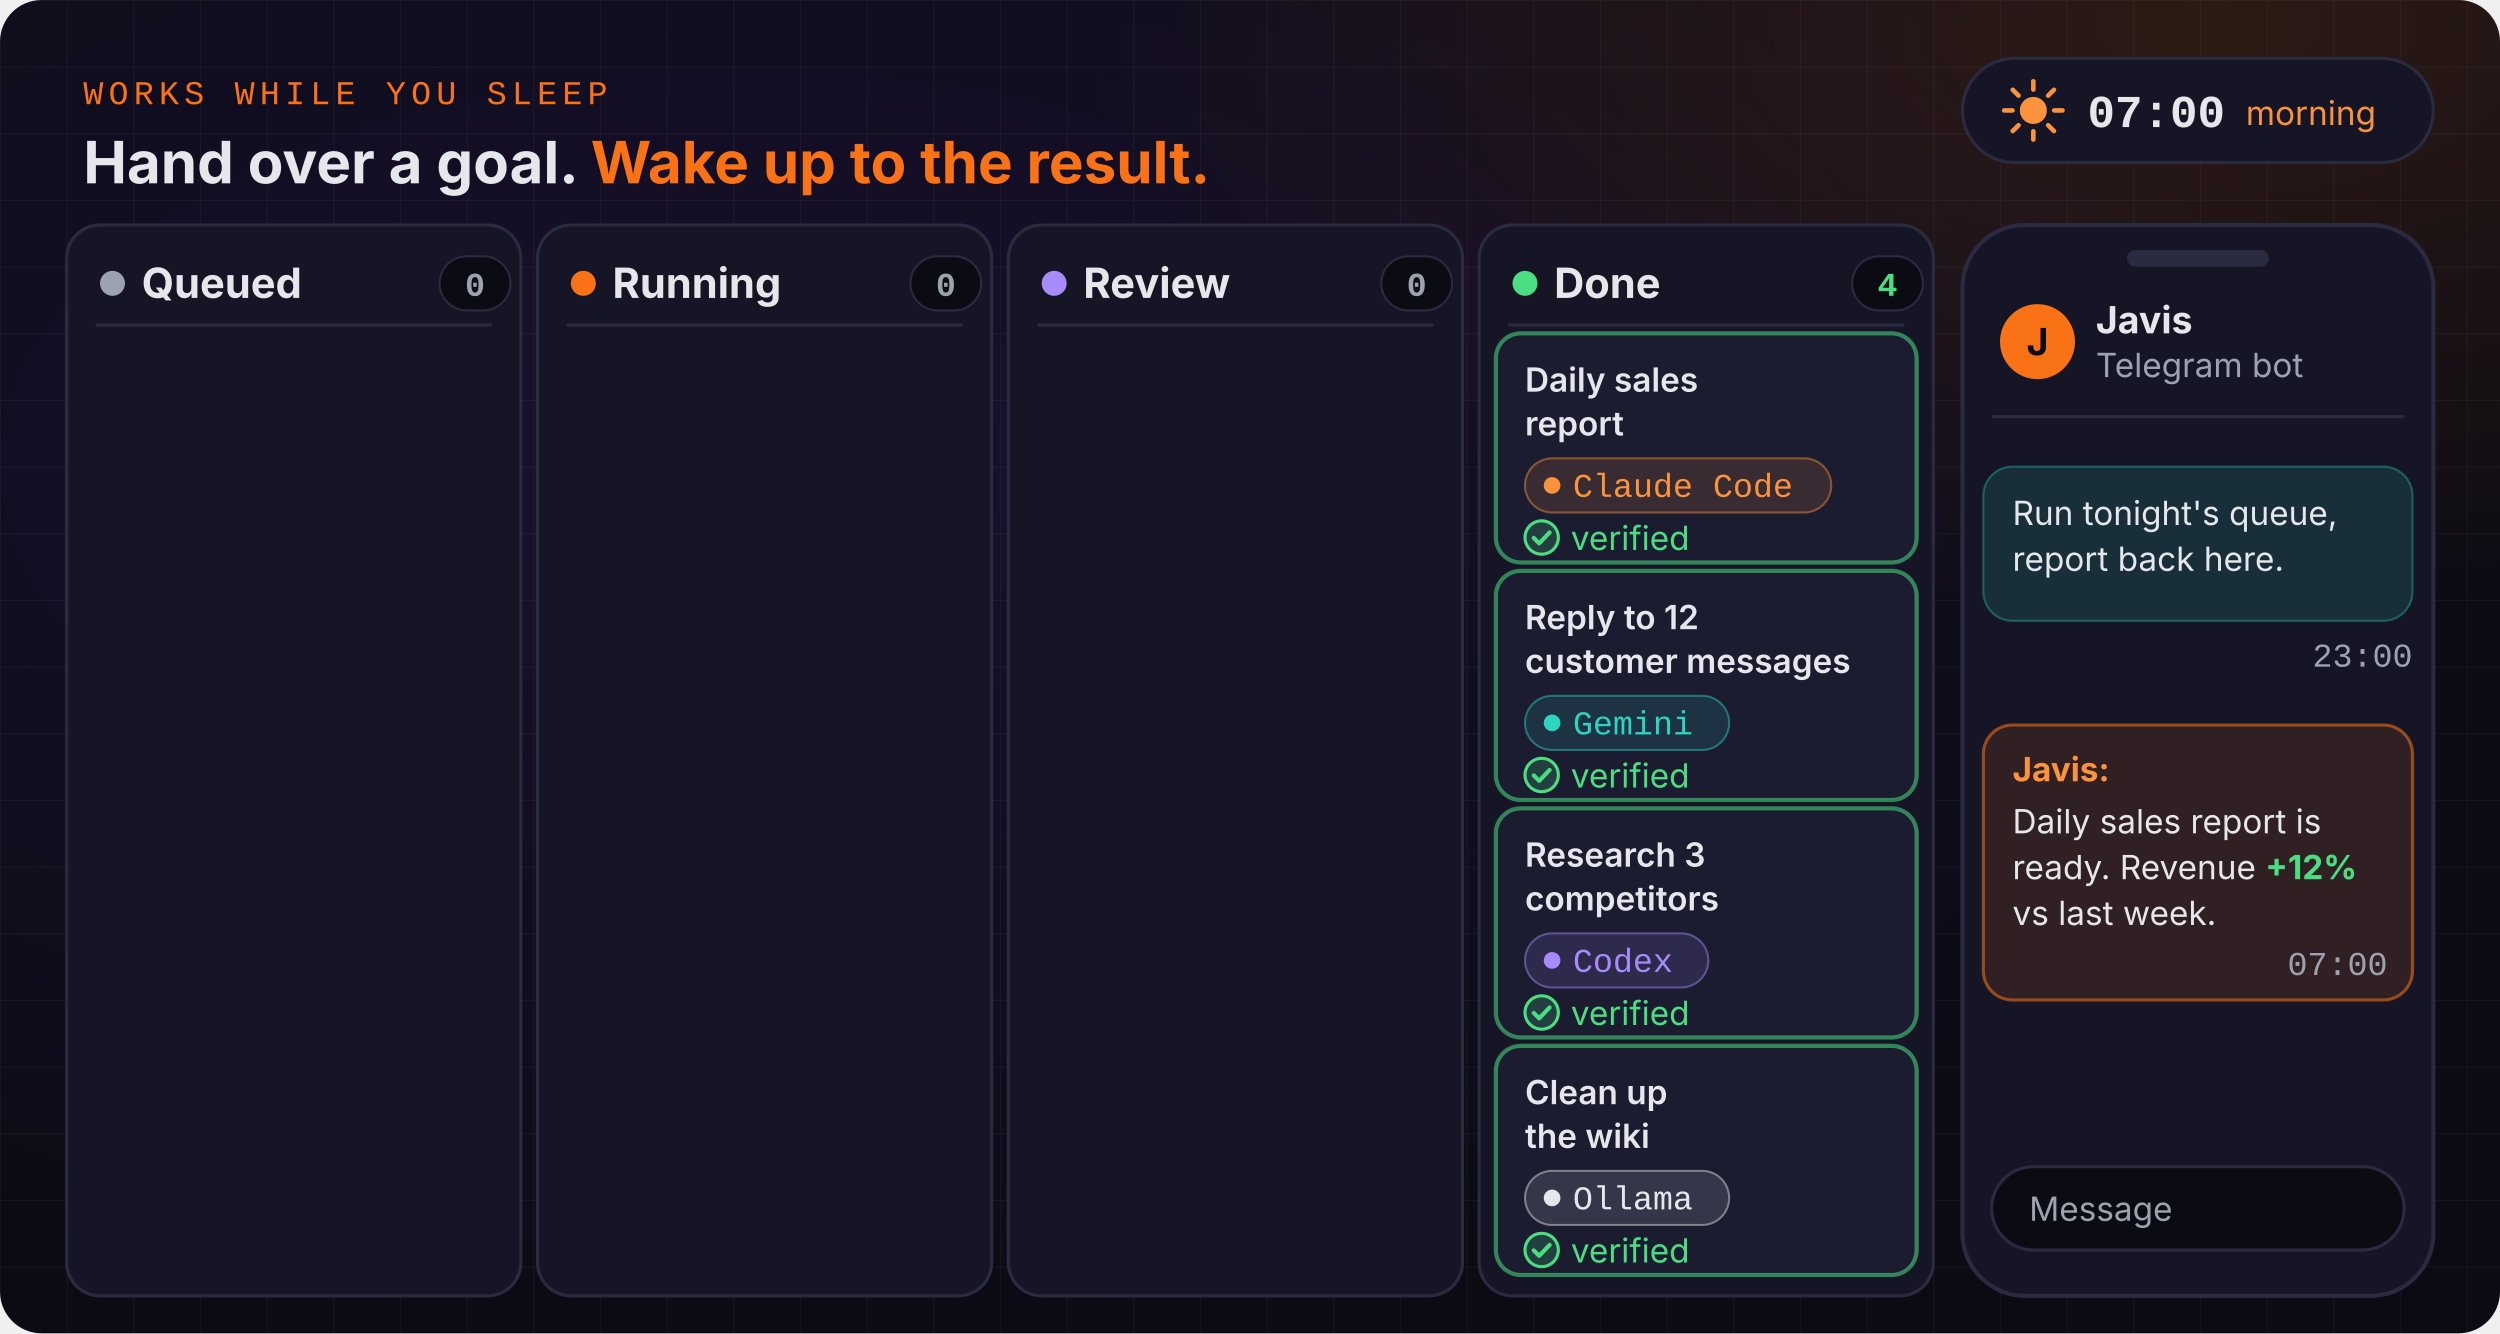
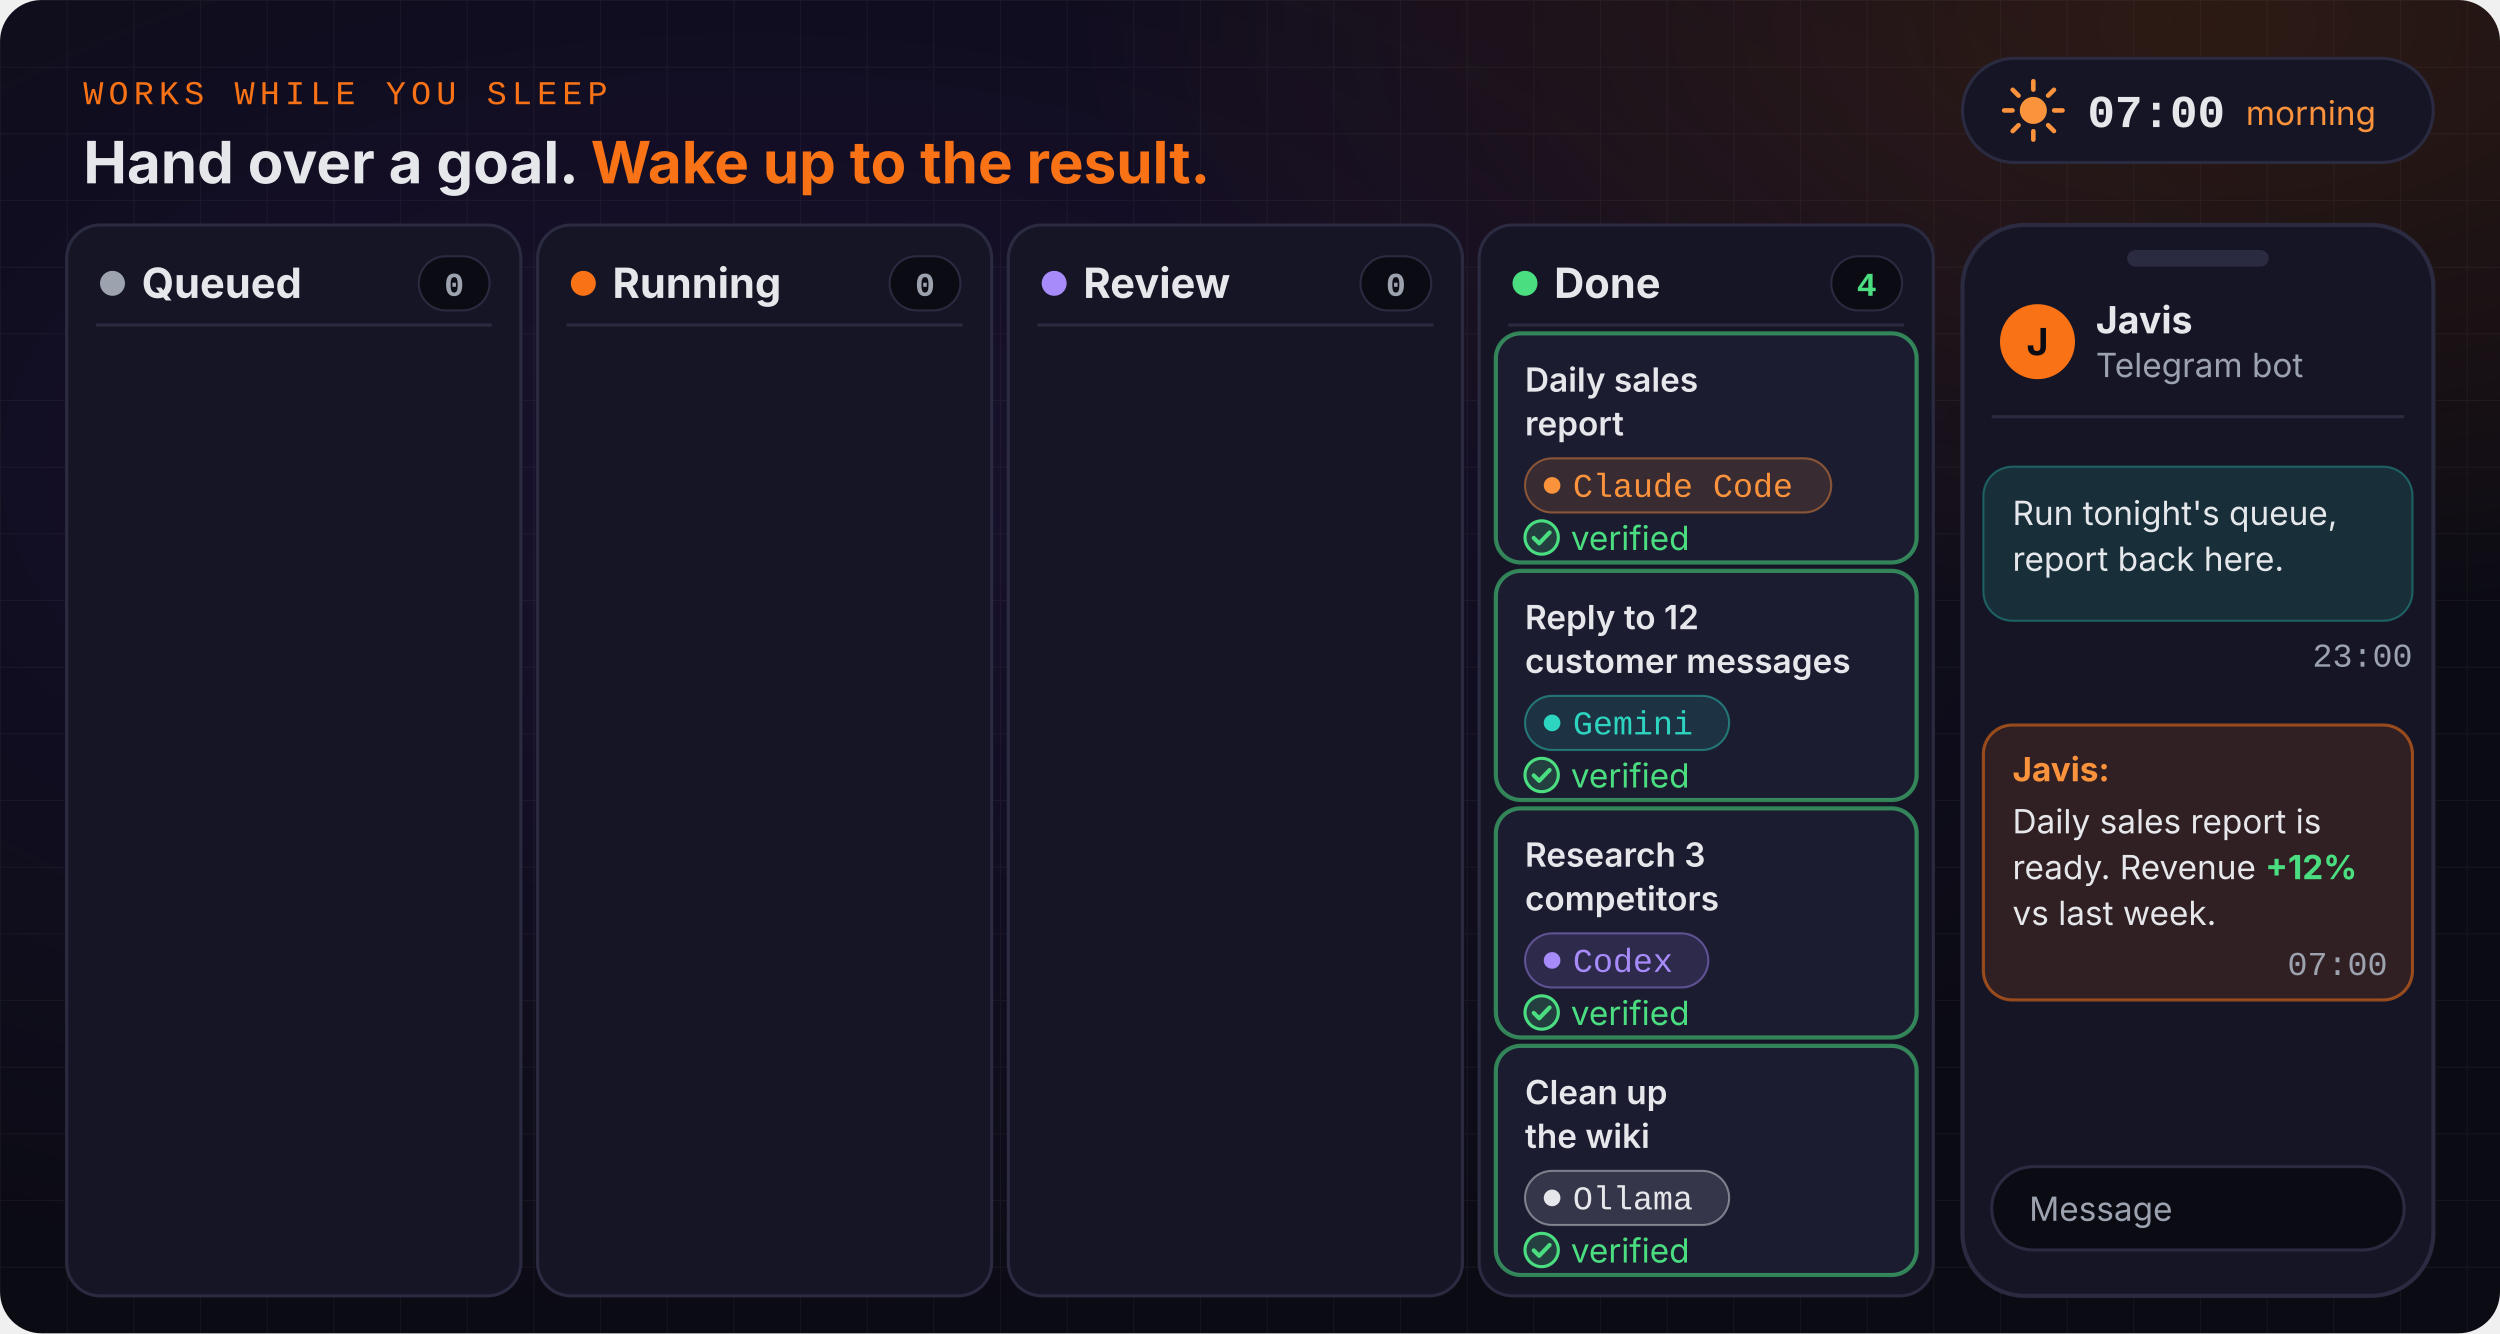
<svg xmlns="http://www.w3.org/2000/svg" viewBox="0 0 1200 640" role="img" aria-labelledby="t d">
  <style>
.mv,.fade,.st,.pg,.pf,.vf,.tm,.ic,.note,.morn,.pulse{animation-duration:14s;animation-iteration-count:infinite;animation-fill-mode:both}
.pf{transform-box:fill-box;transform-origin:left center}
.fade{animation-name:fade;animation-timing-function:linear}
@keyframes fade{0%{opacity:0}4%{opacity:1}95%{opacity:1}98%{opacity:0}100%{opacity:0}}

@keyframes mv0{0%{transform:translateX(-678px)}8%{transform:translateX(-678px)}11%{transform:translateX(-452px)}27%{transform:translateX(-452px)}30%{transform:translateX(-226px)}40%{transform:translateX(-226px)}43%{transform:translateX(0px)}98%{transform:translateX(0px)}98.5%{transform:translateX(-678px)}100%{transform:translateX(-678px)}}
@keyframes st0{0%{stroke:#2a2a40}9%{stroke:#2a2a40}11%{stroke:#f97316}28%{stroke:#f97316}30%{stroke:#8b5cf6}41%{stroke:#8b5cf6}43%{stroke:rgba(74,222,128,0.55)}98%{stroke:rgba(74,222,128,0.55)}98.5%{stroke:#2a2a40}100%{stroke:#2a2a40}}
@keyframes pg0{0%{opacity:0}10%{opacity:0}11.5%{opacity:1}33%{opacity:1}34.5%{opacity:0}100%{opacity:0}}
@keyframes pf0{0%{transform:scaleX(0)}12%{transform:scaleX(0)}26%{transform:scaleX(1)}100%{transform:scaleX(1)}}
@keyframes vf0{0%{opacity:0}34%{opacity:0}36%{opacity:1}98%{opacity:1}98.5%{opacity:0}100%{opacity:0}}
.c0 .mv{animation-name:mv0;animation-timing-function:ease-in-out}.c0 .st{animation-name:st0;animation-timing-function:linear}.c0 .pg{animation-name:pg0;animation-timing-function:linear}.c0 .pf{animation-name:pf0;animation-timing-function:ease-in-out}.c0 .vf{animation-name:vf0;animation-timing-function:linear}
@keyframes mv1{0%{transform:translateX(-678px)}15%{transform:translateX(-678px)}18%{transform:translateX(-452px)}34%{transform:translateX(-452px)}37%{transform:translateX(-226px)}47%{transform:translateX(-226px)}50%{transform:translateX(0px)}98%{transform:translateX(0px)}98.5%{transform:translateX(-678px)}100%{transform:translateX(-678px)}}
@keyframes st1{0%{stroke:#2a2a40}16%{stroke:#2a2a40}18%{stroke:#f97316}35%{stroke:#f97316}37%{stroke:#8b5cf6}48%{stroke:#8b5cf6}50%{stroke:rgba(74,222,128,0.55)}98%{stroke:rgba(74,222,128,0.55)}98.5%{stroke:#2a2a40}100%{stroke:#2a2a40}}
@keyframes pg1{0%{opacity:0}17%{opacity:0}18.5%{opacity:1}40%{opacity:1}41.5%{opacity:0}100%{opacity:0}}
@keyframes pf1{0%{transform:scaleX(0)}19%{transform:scaleX(0)}33%{transform:scaleX(1)}100%{transform:scaleX(1)}}
@keyframes vf1{0%{opacity:0}41%{opacity:0}43%{opacity:1}98%{opacity:1}98.5%{opacity:0}100%{opacity:0}}
.c1 .mv{animation-name:mv1;animation-timing-function:ease-in-out}.c1 .st{animation-name:st1;animation-timing-function:linear}.c1 .pg{animation-name:pg1;animation-timing-function:linear}.c1 .pf{animation-name:pf1;animation-timing-function:ease-in-out}.c1 .vf{animation-name:vf1;animation-timing-function:linear}
@keyframes mv2{0%{transform:translateX(-678px)}22%{transform:translateX(-678px)}25%{transform:translateX(-452px)}41%{transform:translateX(-452px)}44%{transform:translateX(-226px)}54%{transform:translateX(-226px)}57%{transform:translateX(0px)}98%{transform:translateX(0px)}98.5%{transform:translateX(-678px)}100%{transform:translateX(-678px)}}
@keyframes st2{0%{stroke:#2a2a40}23%{stroke:#2a2a40}25%{stroke:#f97316}42%{stroke:#f97316}44%{stroke:#8b5cf6}55%{stroke:#8b5cf6}57%{stroke:rgba(74,222,128,0.55)}98%{stroke:rgba(74,222,128,0.55)}98.5%{stroke:#2a2a40}100%{stroke:#2a2a40}}
@keyframes pg2{0%{opacity:0}24%{opacity:0}25.5%{opacity:1}47%{opacity:1}48.5%{opacity:0}100%{opacity:0}}
@keyframes pf2{0%{transform:scaleX(0)}26%{transform:scaleX(0)}40%{transform:scaleX(1)}100%{transform:scaleX(1)}}
@keyframes vf2{0%{opacity:0}48%{opacity:0}50%{opacity:1}98%{opacity:1}98.5%{opacity:0}100%{opacity:0}}
.c2 .mv{animation-name:mv2;animation-timing-function:ease-in-out}.c2 .st{animation-name:st2;animation-timing-function:linear}.c2 .pg{animation-name:pg2;animation-timing-function:linear}.c2 .pf{animation-name:pf2;animation-timing-function:ease-in-out}.c2 .vf{animation-name:vf2;animation-timing-function:linear}
@keyframes mv3{0%{transform:translateX(-678px)}29%{transform:translateX(-678px)}32%{transform:translateX(-452px)}48%{transform:translateX(-452px)}51%{transform:translateX(-226px)}61%{transform:translateX(-226px)}64%{transform:translateX(0px)}98%{transform:translateX(0px)}98.5%{transform:translateX(-678px)}100%{transform:translateX(-678px)}}
@keyframes st3{0%{stroke:#2a2a40}30%{stroke:#2a2a40}32%{stroke:#f97316}49%{stroke:#f97316}51%{stroke:#8b5cf6}62%{stroke:#8b5cf6}64%{stroke:rgba(74,222,128,0.55)}98%{stroke:rgba(74,222,128,0.55)}98.5%{stroke:#2a2a40}100%{stroke:#2a2a40}}
@keyframes pg3{0%{opacity:0}31%{opacity:0}32.5%{opacity:1}54%{opacity:1}55.5%{opacity:0}100%{opacity:0}}
@keyframes pf3{0%{transform:scaleX(0)}33%{transform:scaleX(0)}47%{transform:scaleX(1)}100%{transform:scaleX(1)}}
@keyframes vf3{0%{opacity:0}55%{opacity:0}57%{opacity:1}98%{opacity:1}98.5%{opacity:0}100%{opacity:0}}
.c3 .mv{animation-name:mv3;animation-timing-function:ease-in-out}.c3 .st{animation-name:st3;animation-timing-function:linear}.c3 .pg{animation-name:pg3;animation-timing-function:linear}.c3 .pf{animation-name:pf3;animation-timing-function:ease-in-out}.c3 .vf{animation-name:vf3;animation-timing-function:linear}
@keyframes tm0{0%{opacity:1}14%{opacity:1}15%{opacity:0}98%{opacity:0}98.5%{opacity:1}100%{opacity:1}}.tm0{animation-name:tm0;animation-timing-function:linear}
@keyframes tm1{0%{opacity:0}14%{opacity:0}15%{opacity:1}29%{opacity:1}30%{opacity:0}100%{opacity:0}}.tm1{animation-name:tm1;animation-timing-function:linear}
@keyframes tm2{0%{opacity:0}29%{opacity:0}30%{opacity:1}44%{opacity:1}45%{opacity:0}100%{opacity:0}}.tm2{animation-name:tm2;animation-timing-function:linear}
@keyframes tm3{0%{opacity:0}44%{opacity:0}45%{opacity:1}59%{opacity:1}60%{opacity:0}100%{opacity:0}}.tm3{animation-name:tm3;animation-timing-function:linear}
@keyframes tm4{0%{opacity:0}59%{opacity:0}60%{opacity:1}98%{opacity:1}98.5%{opacity:0}100%{opacity:0}}.tm4{animation-name:tm4;animation-timing-function:linear}
@keyframes night{0%{opacity:1}58%{opacity:1}62%{opacity:0}98%{opacity:0}98.5%{opacity:1}100%{opacity:1}}@keyframes day{0%{opacity:0}58%{opacity:0}62%{opacity:1}98%{opacity:1}98.5%{opacity:0}100%{opacity:0}}.ic.night{animation-name:night}.ic.day,.morn{animation-name:day}.ic.night{opacity:0}@keyframes note{0%{opacity:0;transform:translateY(24px)}67%{opacity:0;transform:translateY(24px)}71%{opacity:1;transform:translateY(0)}95%{opacity:1;transform:translateY(0)}98%{opacity:0;transform:translateY(0)}100%{opacity:0;transform:translateY(24px)}}.note{animation-name:note;animation-timing-function:ease-out}@keyframes pulse{0%,100%{opacity:1}50%{opacity:.35}}.pulse{animation-name:pulse;animation-duration:2.8s;animation-timing-function:ease-in-out}@media (prefers-reduced-motion: reduce){*{animation:none !important}}
- .tm0,.tm1,.tm2,.tm3{opacity:0}.pg{opacity:0}@keyframes n00{0%{opacity:0}30.1%{opacity:0}30.5%{opacity:1}35.1%{opacity:1}35.5%{opacity:1}41.1%{opacity:1}41.5%{opacity:1}42.1%{opacity:1}42.5%{opacity:1}48.1%{opacity:1}48.5%{opacity:1}49.1%{opacity:1}49.5%{opacity:1}55.1%{opacity:1}55.5%{opacity:1}62.1%{opacity:1}62.5%{opacity:1}97.85%{opacity:1}98.25%{opacity:0}100%{opacity:0}}.n00{animation:n00 14s linear infinite both;opacity:1}
- @keyframes n01{0%{opacity:0}23.1%{opacity:0}23.5%{opacity:1}28.1%{opacity:1}28.5%{opacity:1}30.1%{opacity:1}30.5%{opacity:0}100%{opacity:0}}.n01{animation:n01 14s linear infinite both;opacity:0}
+ .tm0,.tm1,.tm2,.tm3{opacity:0}.pg{opacity:0}@keyframes n00{0%{opacity:0}30.1%{opacity:0}30.5%{opacity:1}97.85%{opacity:1}98.25%{opacity:0}100%{opacity:0}}.n00{animation:n00 14s linear infinite both;opacity:1}
+ @keyframes n01{0%{opacity:0}23.1%{opacity:0}23.5%{opacity:1}30.1%{opacity:1}30.5%{opacity:0}100%{opacity:0}}.n01{animation:n01 14s linear infinite both;opacity:0}
@keyframes n02{0%{opacity:0}16.1%{opacity:0}16.5%{opacity:1}23.1%{opacity:1}23.5%{opacity:0}100%{opacity:0}}.n02{animation:n02 14s linear infinite both;opacity:0}
@keyframes n03{0%{opacity:0}9.1%{opacity:0}9.5%{opacity:1}16.1%{opacity:1}16.5%{opacity:0}100%{opacity:0}}.n03{animation:n03 14s linear infinite both;opacity:0}
@keyframes n04{0%{opacity:1}9.1%{opacity:1}9.5%{opacity:0}97.85%{opacity:0}98.25%{opacity:1}100%{opacity:1}}.n04{animation:n04 14s linear infinite both;opacity:0}
- @keyframes n10{0%{opacity:1}9.1%{opacity:1}9.5%{opacity:0}49.1%{opacity:0}49.5%{opacity:1}55.1%{opacity:1}55.5%{opacity:1}62.1%{opacity:1}62.5%{opacity:1}97.85%{opacity:1}98.25%{opacity:1}100%{opacity:1}}.n10{animation:n10 14s linear infinite both;opacity:1}
- @keyframes n11{0%{opacity:0}9.1%{opacity:0}9.5%{opacity:1}16.1%{opacity:1}16.5%{opacity:0}42.1%{opacity:0}42.5%{opacity:1}48.1%{opacity:1}48.5%{opacity:1}49.1%{opacity:1}49.5%{opacity:0}100%{opacity:0}}.n11{animation:n11 14s linear infinite both;opacity:0}
- @keyframes n12{0%{opacity:0}16.1%{opacity:0}16.5%{opacity:1}23.1%{opacity:1}23.5%{opacity:0}28.1%{opacity:0}28.5%{opacity:1}30.1%{opacity:1}30.5%{opacity:0}35.1%{opacity:0}35.5%{opacity:1}41.1%{opacity:1}41.5%{opacity:1}42.1%{opacity:1}42.5%{opacity:0}100%{opacity:0}}.n12{animation:n12 14s linear infinite both;opacity:0}
+ @keyframes n10{0%{opacity:1}9.1%{opacity:1}9.5%{opacity:0}49.1%{opacity:0}49.5%{opacity:1}100%{opacity:1}}.n10{animation:n10 14s linear infinite both;opacity:1}
+ @keyframes n11{0%{opacity:0}9.1%{opacity:0}9.5%{opacity:1}16.1%{opacity:1}16.5%{opacity:0}42.1%{opacity:0}42.5%{opacity:1}49.1%{opacity:1}49.5%{opacity:0}100%{opacity:0}}.n11{animation:n11 14s linear infinite both;opacity:0}
+ @keyframes n12{0%{opacity:0}16.1%{opacity:0}16.5%{opacity:1}23.1%{opacity:1}23.5%{opacity:0}28.1%{opacity:0}28.5%{opacity:1}30.1%{opacity:1}30.5%{opacity:0}35.1%{opacity:0}35.5%{opacity:1}42.1%{opacity:1}42.5%{opacity:0}100%{opacity:0}}.n12{animation:n12 14s linear infinite both;opacity:0}
@keyframes n13{0%{opacity:0}23.1%{opacity:0}23.5%{opacity:1}28.1%{opacity:1}28.5%{opacity:0}30.1%{opacity:0}30.5%{opacity:1}35.1%{opacity:1}35.5%{opacity:0}100%{opacity:0}}.n13{animation:n13 14s linear infinite both;opacity:0}
- @keyframes n20{0%{opacity:1}9.1%{opacity:1}9.5%{opacity:1}16.1%{opacity:1}16.5%{opacity:1}23.1%{opacity:1}23.5%{opacity:1}28.1%{opacity:1}28.5%{opacity:0}62.1%{opacity:0}62.5%{opacity:1}97.85%{opacity:1}98.25%{opacity:1}100%{opacity:1}}.n20{animation:n20 14s linear infinite both;opacity:1}
- @keyframes n21{0%{opacity:0}28.1%{opacity:0}28.5%{opacity:1}30.1%{opacity:1}30.5%{opacity:1}35.1%{opacity:1}35.5%{opacity:0}41.1%{opacity:0}41.5%{opacity:1}42.1%{opacity:1}42.5%{opacity:0}48.1%{opacity:0}48.5%{opacity:1}49.1%{opacity:1}49.5%{opacity:0}55.1%{opacity:0}55.5%{opacity:1}62.1%{opacity:1}62.5%{opacity:0}100%{opacity:0}}.n21{animation:n21 14s linear infinite both;opacity:0}
+ @keyframes n20{0%{opacity:1}28.1%{opacity:1}28.5%{opacity:0}62.1%{opacity:0}62.5%{opacity:1}100%{opacity:1}}.n20{animation:n20 14s linear infinite both;opacity:1}
+ @keyframes n21{0%{opacity:0}28.1%{opacity:0}28.5%{opacity:1}35.1%{opacity:1}35.5%{opacity:0}41.1%{opacity:0}41.5%{opacity:1}42.1%{opacity:1}42.5%{opacity:0}48.1%{opacity:0}48.5%{opacity:1}49.1%{opacity:1}49.5%{opacity:0}55.1%{opacity:0}55.5%{opacity:1}62.1%{opacity:1}62.5%{opacity:0}100%{opacity:0}}.n21{animation:n21 14s linear infinite both;opacity:0}
@keyframes n22{0%{opacity:0}35.1%{opacity:0}35.5%{opacity:1}41.1%{opacity:1}41.5%{opacity:0}42.1%{opacity:0}42.5%{opacity:1}48.1%{opacity:1}48.5%{opacity:0}49.1%{opacity:0}49.5%{opacity:1}55.1%{opacity:1}55.5%{opacity:0}100%{opacity:0}}.n22{animation:n22 14s linear infinite both;opacity:0}
- @keyframes n30{0%{opacity:1}9.1%{opacity:1}9.5%{opacity:1}16.1%{opacity:1}16.5%{opacity:1}23.1%{opacity:1}23.5%{opacity:1}28.1%{opacity:1}28.5%{opacity:1}30.1%{opacity:1}30.5%{opacity:1}35.1%{opacity:1}35.5%{opacity:1}41.1%{opacity:1}41.5%{opacity:0}97.85%{opacity:0}98.25%{opacity:1}100%{opacity:1}}.n30{animation:n30 14s linear infinite both;opacity:0}
- @keyframes n31{0%{opacity:0}41.1%{opacity:0}41.5%{opacity:1}42.1%{opacity:1}42.5%{opacity:1}48.1%{opacity:1}48.5%{opacity:0}100%{opacity:0}}.n31{animation:n31 14s linear infinite both;opacity:0}
- @keyframes n32{0%{opacity:0}48.1%{opacity:0}48.5%{opacity:1}49.1%{opacity:1}49.5%{opacity:1}55.1%{opacity:1}55.5%{opacity:0}100%{opacity:0}}.n32{animation:n32 14s linear infinite both;opacity:0}
+ @keyframes n30{0%{opacity:1}41.1%{opacity:1}41.5%{opacity:0}97.85%{opacity:0}98.25%{opacity:1}100%{opacity:1}}.n30{animation:n30 14s linear infinite both;opacity:0}
+ @keyframes n31{0%{opacity:0}41.1%{opacity:0}41.5%{opacity:1}48.1%{opacity:1}48.5%{opacity:0}100%{opacity:0}}.n31{animation:n31 14s linear infinite both;opacity:0}
+ @keyframes n32{0%{opacity:0}48.1%{opacity:0}48.5%{opacity:1}55.1%{opacity:1}55.5%{opacity:0}100%{opacity:0}}.n32{animation:n32 14s linear infinite both;opacity:0}
@keyframes n33{0%{opacity:0}55.1%{opacity:0}55.5%{opacity:1}62.1%{opacity:1}62.5%{opacity:0}100%{opacity:0}}.n33{animation:n33 14s linear infinite both;opacity:0}
@keyframes n34{0%{opacity:0}62.1%{opacity:0}62.5%{opacity:1}97.85%{opacity:1}98.25%{opacity:0}100%{opacity:0}}.n34{animation:n34 14s linear infinite both;opacity:1}</style>
  <defs>
    <radialGradient id="glow" cx="30%" cy="35%" r="65%">
      <stop offset="0" stop-color="#7c3aed" stop-opacity=".12" />
      <stop offset="1" stop-color="#7c3aed" stop-opacity="0" />
    </radialGradient>
    <radialGradient id="sunglow" cx="88%" cy="2%" r="45%">
      <stop offset="0" stop-color="#f97316" stop-opacity=".14" />
      <stop offset="1" stop-color="#f97316" stop-opacity="0" />
    </radialGradient>
    <pattern id="grid" width="32" height="32" patternUnits="userSpaceOnUse">
      <path d="M32 0H0V32" fill="none" stroke="#ffffff" stroke-opacity=".04" stroke-width="1" />
    </pattern>
    <clipPath id="bg">
      <rect width="1200" height="640" rx="20" />
    </clipPath>
  </defs>
  <g clip-path="url(#bg)">
    <rect width="1200" height="640" fill="#0b0b14" />
    <rect width="1200" height="640" fill="url(#grid)" />
    <rect width="1200" height="640" fill="url(#glow)" />
    <rect class="morn" width="1200" height="640" fill="url(#sunglow)" />
  </g>
  <text x="40" y="50" font-family="ui-monospace, 'SFMono-Regular', Consolas, 'Courier New', monospace" font-size="16" letter-spacing="2.5" fill="#f97316">WORKS WHILE YOU SLEEP</text>
  <text x="40" y="88" font-family="Inter, 'Segoe UI', system-ui, -apple-system, Arial, sans-serif" font-size="28" font-weight="700" fill="#e5e7eb">Hand over a goal. <tspan fill="#f97316">Wake up to the result.</tspan>
  </text>
  <g font-family="Inter, 'Segoe UI', system-ui, -apple-system, Arial, sans-serif">
    <rect x="942" y="28" width="226" height="50" rx="25" fill="#151525" stroke="#2a2a40" stroke-width="1.5" />
    <g class="ic night">
      <path d="M980 41a12 12 0 1 0 10 18a10 10 0 0 1 -10 -18z" fill="#a78bfa" />
    </g>
    <g class="ic day">
      <circle cx="976" cy="53" r="6.5" fill="#fb923c" />
      <path d="M986.0 53.0L990.0 53.0M983.1 60.1L985.9 62.9M976.0 63.0L976.0 67.0M968.9 60.1L966.1 62.9M966.0 53.0L962.0 53.0M968.9 45.9L966.1 43.1M976.0 43.0L976.0 39.0M983.1 45.9L985.9 43.1" stroke="#fb923c" stroke-width="2.2" stroke-linecap="round" />
    </g>
    <g class="tm tm0">
      <text x="1002" y="61" font-family="ui-monospace, 'SFMono-Regular', Consolas, 'Courier New', monospace" font-size="22" font-weight="700" fill="#e5e7eb">23:00</text>
      <text x="1078" y="60" font-size="16" fill="#a78bfa">night</text>
    </g>
    <g class="tm tm1">
      <text x="1002" y="61" font-family="ui-monospace, 'SFMono-Regular', Consolas, 'Courier New', monospace" font-size="22" font-weight="700" fill="#e5e7eb">01:00</text>
      <text x="1078" y="60" font-size="16" fill="#a78bfa">night</text>
    </g>
    <g class="tm tm2">
      <text x="1002" y="61" font-family="ui-monospace, 'SFMono-Regular', Consolas, 'Courier New', monospace" font-size="22" font-weight="700" fill="#e5e7eb">03:00</text>
      <text x="1078" y="60" font-size="16" fill="#a78bfa">night</text>
    </g>
    <g class="tm tm3">
      <text x="1002" y="61" font-family="ui-monospace, 'SFMono-Regular', Consolas, 'Courier New', monospace" font-size="22" font-weight="700" fill="#e5e7eb">05:00</text>
      <text x="1078" y="60" font-size="16" fill="#a78bfa">night</text>
    </g>
    <g class="tm tm4">
      <text x="1002" y="61" font-family="ui-monospace, 'SFMono-Regular', Consolas, 'Courier New', monospace" font-size="22" font-weight="700" fill="#e5e7eb">07:00</text>
      <text x="1078" y="60" font-size="16" fill="#fb923c">morning</text>
    </g>
  </g>
  <rect x="32" y="108" width="218" height="514" rx="16" fill="#151525" stroke="#2a2a40" stroke-width="1.5" />
  <circle cx="54" cy="136" r="6" fill="#9ca3af" />
  <text x="68" y="143" font-family="Inter, 'Segoe UI', system-ui, -apple-system, Arial, sans-serif" font-size="20" font-weight="700" fill="#e5e7eb">Queued</text>
  <line x1="46" y1="156" x2="236" y2="156" stroke="#2a2a40" stroke-width="1.5" />
  <rect x="258" y="108" width="218" height="514" rx="16" fill="#151525" stroke="#2a2a40" stroke-width="1.5" />
  <circle class="pulse" cx="280" cy="136" r="6" fill="#f97316" />
  <text x="294" y="143" font-family="Inter, 'Segoe UI', system-ui, -apple-system, Arial, sans-serif" font-size="20" font-weight="700" fill="#e5e7eb">Running</text>
  <line x1="272" y1="156" x2="462" y2="156" stroke="#2a2a40" stroke-width="1.5" />
  <rect x="484" y="108" width="218" height="514" rx="16" fill="#151525" stroke="#2a2a40" stroke-width="1.5" />
  <circle cx="506" cy="136" r="6" fill="#a78bfa" />
  <text x="520" y="143" font-family="Inter, 'Segoe UI', system-ui, -apple-system, Arial, sans-serif" font-size="20" font-weight="700" fill="#e5e7eb">Review</text>
  <line x1="498" y1="156" x2="688" y2="156" stroke="#2a2a40" stroke-width="1.5" />
  <rect x="710" y="108" width="218" height="514" rx="16" fill="#151525" stroke="#2a2a40" stroke-width="1.5" />
  <circle cx="732" cy="136" r="6" fill="#4ade80" />
  <text x="746" y="143" font-family="Inter, 'Segoe UI', system-ui, -apple-system, Arial, sans-serif" font-size="20" font-weight="700" fill="#e5e7eb">Done</text>
  <line x1="724" y1="156" x2="914" y2="156" stroke="#2a2a40" stroke-width="1.5" />
-   <rect x="211" y="123" width="34" height="26" rx="13" fill="#0b0b14" stroke="#2a2a40" />
-   <text class="n00" x="228" y="142" text-anchor="middle" font-family="ui-monospace, 'SFMono-Regular', Consolas, 'Courier New', monospace" font-size="16" font-weight="700" fill="#9ca3af">0</text>
-   <text class="n01" x="228" y="142" text-anchor="middle" font-family="ui-monospace, 'SFMono-Regular', Consolas, 'Courier New', monospace" font-size="16" font-weight="700" fill="#9ca3af">1</text>
-   <text class="n02" x="228" y="142" text-anchor="middle" font-family="ui-monospace, 'SFMono-Regular', Consolas, 'Courier New', monospace" font-size="16" font-weight="700" fill="#9ca3af">2</text>
-   <text class="n03" x="228" y="142" text-anchor="middle" font-family="ui-monospace, 'SFMono-Regular', Consolas, 'Courier New', monospace" font-size="16" font-weight="700" fill="#9ca3af">3</text>
-   <text class="n04" x="228" y="142" text-anchor="middle" font-family="ui-monospace, 'SFMono-Regular', Consolas, 'Courier New', monospace" font-size="16" font-weight="700" fill="#9ca3af">4</text>
-   <rect x="437" y="123" width="34" height="26" rx="13" fill="#0b0b14" stroke="#2a2a40" />
-   <text class="n10" x="454" y="142" text-anchor="middle" font-family="ui-monospace, 'SFMono-Regular', Consolas, 'Courier New', monospace" font-size="16" font-weight="700" fill="#9ca3af">0</text>
-   <text class="n11" x="454" y="142" text-anchor="middle" font-family="ui-monospace, 'SFMono-Regular', Consolas, 'Courier New', monospace" font-size="16" font-weight="700" fill="#f97316">1</text>
-   <text class="n12" x="454" y="142" text-anchor="middle" font-family="ui-monospace, 'SFMono-Regular', Consolas, 'Courier New', monospace" font-size="16" font-weight="700" fill="#f97316">2</text>
-   <text class="n13" x="454" y="142" text-anchor="middle" font-family="ui-monospace, 'SFMono-Regular', Consolas, 'Courier New', monospace" font-size="16" font-weight="700" fill="#f97316">3</text>
-   <rect x="663" y="123" width="34" height="26" rx="13" fill="#0b0b14" stroke="#2a2a40" />
-   <text class="n20" x="680" y="142" text-anchor="middle" font-family="ui-monospace, 'SFMono-Regular', Consolas, 'Courier New', monospace" font-size="16" font-weight="700" fill="#9ca3af">0</text>
-   <text class="n21" x="680" y="142" text-anchor="middle" font-family="ui-monospace, 'SFMono-Regular', Consolas, 'Courier New', monospace" font-size="16" font-weight="700" fill="#a78bfa">1</text>
-   <text class="n22" x="680" y="142" text-anchor="middle" font-family="ui-monospace, 'SFMono-Regular', Consolas, 'Courier New', monospace" font-size="16" font-weight="700" fill="#a78bfa">2</text>
-   <rect x="889" y="123" width="34" height="26" rx="13" fill="#0b0b14" stroke="#2a2a40" />
-   <text class="n30" x="906" y="142" text-anchor="middle" font-family="ui-monospace, 'SFMono-Regular', Consolas, 'Courier New', monospace" font-size="16" font-weight="700" fill="#9ca3af">0</text>
-   <text class="n31" x="906" y="142" text-anchor="middle" font-family="ui-monospace, 'SFMono-Regular', Consolas, 'Courier New', monospace" font-size="16" font-weight="700" fill="#4ade80">1</text>
-   <text class="n32" x="906" y="142" text-anchor="middle" font-family="ui-monospace, 'SFMono-Regular', Consolas, 'Courier New', monospace" font-size="16" font-weight="700" fill="#4ade80">2</text>
-   <text class="n33" x="906" y="142" text-anchor="middle" font-family="ui-monospace, 'SFMono-Regular', Consolas, 'Courier New', monospace" font-size="16" font-weight="700" fill="#4ade80">3</text>
-   <text class="n34" x="906" y="142" text-anchor="middle" font-family="ui-monospace, 'SFMono-Regular', Consolas, 'Courier New', monospace" font-size="16" font-weight="700" fill="#4ade80">4</text>
+   <rect x="201" y="123" width="34" height="26" rx="13" fill="#0b0b14" stroke="#2a2a40" />
+   <text class="n00" x="218" y="142" text-anchor="middle" font-family="ui-monospace, 'SFMono-Regular', Consolas, 'Courier New', monospace" font-size="16" font-weight="700" fill="#9ca3af">0</text>
+   <text class="n01" x="218" y="142" text-anchor="middle" font-family="ui-monospace, 'SFMono-Regular', Consolas, 'Courier New', monospace" font-size="16" font-weight="700" fill="#9ca3af">1</text>
+   <text class="n02" x="218" y="142" text-anchor="middle" font-family="ui-monospace, 'SFMono-Regular', Consolas, 'Courier New', monospace" font-size="16" font-weight="700" fill="#9ca3af">2</text>
+   <text class="n03" x="218" y="142" text-anchor="middle" font-family="ui-monospace, 'SFMono-Regular', Consolas, 'Courier New', monospace" font-size="16" font-weight="700" fill="#9ca3af">3</text>
+   <text class="n04" x="218" y="142" text-anchor="middle" font-family="ui-monospace, 'SFMono-Regular', Consolas, 'Courier New', monospace" font-size="16" font-weight="700" fill="#9ca3af">4</text>
+   <rect x="427" y="123" width="34" height="26" rx="13" fill="#0b0b14" stroke="#2a2a40" />
+   <text class="n10" x="444" y="142" text-anchor="middle" font-family="ui-monospace, 'SFMono-Regular', Consolas, 'Courier New', monospace" font-size="16" font-weight="700" fill="#9ca3af">0</text>
+   <text class="n11" x="444" y="142" text-anchor="middle" font-family="ui-monospace, 'SFMono-Regular', Consolas, 'Courier New', monospace" font-size="16" font-weight="700" fill="#f97316">1</text>
+   <text class="n12" x="444" y="142" text-anchor="middle" font-family="ui-monospace, 'SFMono-Regular', Consolas, 'Courier New', monospace" font-size="16" font-weight="700" fill="#f97316">2</text>
+   <text class="n13" x="444" y="142" text-anchor="middle" font-family="ui-monospace, 'SFMono-Regular', Consolas, 'Courier New', monospace" font-size="16" font-weight="700" fill="#f97316">3</text>
+   <rect x="653" y="123" width="34" height="26" rx="13" fill="#0b0b14" stroke="#2a2a40" />
+   <text class="n20" x="670" y="142" text-anchor="middle" font-family="ui-monospace, 'SFMono-Regular', Consolas, 'Courier New', monospace" font-size="16" font-weight="700" fill="#9ca3af">0</text>
+   <text class="n21" x="670" y="142" text-anchor="middle" font-family="ui-monospace, 'SFMono-Regular', Consolas, 'Courier New', monospace" font-size="16" font-weight="700" fill="#a78bfa">1</text>
+   <text class="n22" x="670" y="142" text-anchor="middle" font-family="ui-monospace, 'SFMono-Regular', Consolas, 'Courier New', monospace" font-size="16" font-weight="700" fill="#a78bfa">2</text>
+   <rect x="879" y="123" width="34" height="26" rx="13" fill="#0b0b14" stroke="#2a2a40" />
+   <text class="n30" x="896" y="142" text-anchor="middle" font-family="ui-monospace, 'SFMono-Regular', Consolas, 'Courier New', monospace" font-size="16" font-weight="700" fill="#9ca3af">0</text>
+   <text class="n31" x="896" y="142" text-anchor="middle" font-family="ui-monospace, 'SFMono-Regular', Consolas, 'Courier New', monospace" font-size="16" font-weight="700" fill="#4ade80">1</text>
+   <text class="n32" x="896" y="142" text-anchor="middle" font-family="ui-monospace, 'SFMono-Regular', Consolas, 'Courier New', monospace" font-size="16" font-weight="700" fill="#4ade80">2</text>
+   <text class="n33" x="896" y="142" text-anchor="middle" font-family="ui-monospace, 'SFMono-Regular', Consolas, 'Courier New', monospace" font-size="16" font-weight="700" fill="#4ade80">3</text>
+   <text class="n34" x="896" y="142" text-anchor="middle" font-family="ui-monospace, 'SFMono-Regular', Consolas, 'Courier New', monospace" font-size="16" font-weight="700" fill="#4ade80">4</text>
  <g class="c0" transform="translate(718 160)">
    <g class="mv">
      <g class="fade">
        <rect class="st" width="202" height="110" rx="12" fill="#1c1c31" stroke="rgba(74,222,128,0.55)" stroke-width="2" />
        <text font-family="Inter, 'Segoe UI', system-ui, -apple-system, Arial, sans-serif" font-size="16" font-weight="600" fill="#e5e7eb">
          <tspan x="14" y="28">Daily sales</tspan>
          <tspan x="14" y="49">report</tspan>
        </text>
        <rect x="14" y="60" width="147" height="26" rx="13" fill="#fb923c" fill-opacity=".13" stroke="#fb923c" stroke-opacity=".45" />
        <circle cx="27" cy="73" r="4" fill="#fb923c" />
        <text x="37" y="78.5" font-family="ui-monospace, 'SFMono-Regular', Consolas, 'Courier New', monospace" font-size="16" fill="#fb923c">Claude Code</text>
        <g class="pg">
          <rect x="14" y="96" width="174" height="5" rx="2.5" fill="#2a2a40" />
          <rect class="pf" x="14" y="96" width="174" height="5" rx="2.5" fill="#f97316" />
        </g>
        <g class="vf">
          <circle cx="22" cy="98" r="8" fill="#4ade80" fill-opacity=".18" stroke="#4ade80" stroke-width="1.5" />
          <path d="M18.2 98.2l2.6 2.6l5-5.2" fill="none" stroke="#4ade80" stroke-width="2" stroke-linecap="round" stroke-linejoin="round" />
          <text x="36" y="104" font-family="Inter, 'Segoe UI', system-ui, -apple-system, Arial, sans-serif" font-size="16" fill="#4ade80">verified</text>
        </g>
      </g>
    </g>
  </g>
  <g class="c1" transform="translate(718 274)">
    <g class="mv">
      <g class="fade">
        <rect class="st" width="202" height="110" rx="12" fill="#1c1c31" stroke="rgba(74,222,128,0.55)" stroke-width="2" />
        <text font-family="Inter, 'Segoe UI', system-ui, -apple-system, Arial, sans-serif" font-size="16" font-weight="600" fill="#e5e7eb">
          <tspan x="14" y="28">Reply to 12</tspan>
          <tspan x="14" y="49">customer messages</tspan>
        </text>
        <rect x="14" y="60" width="98" height="26" rx="13" fill="#2dd4bf" fill-opacity=".13" stroke="#2dd4bf" stroke-opacity=".45" />
        <circle cx="27" cy="73" r="4" fill="#2dd4bf" />
        <text x="37" y="78.5" font-family="ui-monospace, 'SFMono-Regular', Consolas, 'Courier New', monospace" font-size="16" fill="#2dd4bf">Gemini</text>
        <g class="pg">
          <rect x="14" y="96" width="174" height="5" rx="2.5" fill="#2a2a40" />
          <rect class="pf" x="14" y="96" width="174" height="5" rx="2.5" fill="#f97316" />
        </g>
        <g class="vf">
          <circle cx="22" cy="98" r="8" fill="#4ade80" fill-opacity=".18" stroke="#4ade80" stroke-width="1.5" />
          <path d="M18.2 98.2l2.6 2.6l5-5.2" fill="none" stroke="#4ade80" stroke-width="2" stroke-linecap="round" stroke-linejoin="round" />
          <text x="36" y="104" font-family="Inter, 'Segoe UI', system-ui, -apple-system, Arial, sans-serif" font-size="16" fill="#4ade80">verified</text>
        </g>
      </g>
    </g>
  </g>
  <g class="c2" transform="translate(718 388)">
    <g class="mv">
      <g class="fade">
        <rect class="st" width="202" height="110" rx="12" fill="#1c1c31" stroke="rgba(74,222,128,0.55)" stroke-width="2" />
        <text font-family="Inter, 'Segoe UI', system-ui, -apple-system, Arial, sans-serif" font-size="16" font-weight="600" fill="#e5e7eb">
          <tspan x="14" y="28">Research 3</tspan>
          <tspan x="14" y="49">competitors</tspan>
        </text>
        <rect x="14" y="60" width="88" height="26" rx="13" fill="#a78bfa" fill-opacity=".13" stroke="#a78bfa" stroke-opacity=".45" />
        <circle cx="27" cy="73" r="4" fill="#a78bfa" />
        <text x="37" y="78.5" font-family="ui-monospace, 'SFMono-Regular', Consolas, 'Courier New', monospace" font-size="16" fill="#a78bfa">Codex</text>
        <g class="pg">
          <rect x="14" y="96" width="174" height="5" rx="2.5" fill="#2a2a40" />
          <rect class="pf" x="14" y="96" width="174" height="5" rx="2.5" fill="#f97316" />
        </g>
        <g class="vf">
          <circle cx="22" cy="98" r="8" fill="#4ade80" fill-opacity=".18" stroke="#4ade80" stroke-width="1.5" />
          <path d="M18.2 98.2l2.6 2.6l5-5.2" fill="none" stroke="#4ade80" stroke-width="2" stroke-linecap="round" stroke-linejoin="round" />
          <text x="36" y="104" font-family="Inter, 'Segoe UI', system-ui, -apple-system, Arial, sans-serif" font-size="16" fill="#4ade80">verified</text>
        </g>
      </g>
    </g>
  </g>
  <g class="c3" transform="translate(718 502)">
    <g class="mv">
      <g class="fade">
        <rect class="st" width="202" height="110" rx="12" fill="#1c1c31" stroke="rgba(74,222,128,0.55)" stroke-width="2" />
        <text font-family="Inter, 'Segoe UI', system-ui, -apple-system, Arial, sans-serif" font-size="16" font-weight="600" fill="#e5e7eb">
          <tspan x="14" y="28">Clean up</tspan>
          <tspan x="14" y="49">the wiki</tspan>
        </text>
        <rect x="14" y="60" width="98" height="26" rx="13" fill="#e5e7eb" fill-opacity=".13" stroke="#e5e7eb" stroke-opacity=".45" />
        <circle cx="27" cy="73" r="4" fill="#e5e7eb" />
        <text x="37" y="78.5" font-family="ui-monospace, 'SFMono-Regular', Consolas, 'Courier New', monospace" font-size="16" fill="#e5e7eb">Ollama</text>
        <g class="pg">
          <rect x="14" y="96" width="174" height="5" rx="2.5" fill="#2a2a40" />
          <rect class="pf" x="14" y="96" width="174" height="5" rx="2.5" fill="#f97316" />
        </g>
        <g class="vf">
          <circle cx="22" cy="98" r="8" fill="#4ade80" fill-opacity=".18" stroke="#4ade80" stroke-width="1.5" />
          <path d="M18.2 98.2l2.6 2.6l5-5.2" fill="none" stroke="#4ade80" stroke-width="2" stroke-linecap="round" stroke-linejoin="round" />
          <text x="36" y="104" font-family="Inter, 'Segoe UI', system-ui, -apple-system, Arial, sans-serif" font-size="16" fill="#4ade80">verified</text>
        </g>
      </g>
    </g>
  </g>
  <g font-family="Inter, 'Segoe UI', system-ui, -apple-system, Arial, sans-serif">
    <rect x="942" y="108" width="226" height="514" rx="30" fill="#151525" stroke="#2a2a40" stroke-width="2" />
    <rect x="1021.0" y="120" width="68" height="8" rx="4" fill="#2a2a40" />
    <circle cx="978" cy="164" r="18" fill="#f97316" />
    <text x="978" y="170.5" text-anchor="middle" font-size="18" font-weight="700" fill="#0b0b14">J</text>
    <text x="1006" y="160" font-size="18" font-weight="700" fill="#e5e7eb">Javis</text>
    <text x="1006" y="181" font-size="16" fill="#9ca3af">Telegram bot</text>
    <line x1="956" y1="200" x2="1154" y2="200" stroke="#2a2a40" stroke-width="1.5" />
    <rect x="952" y="224" width="206" height="74" rx="14" fill="#2dd4bf" fill-opacity=".14" stroke="#2dd4bf" stroke-opacity=".35" />
    <text font-size="16" fill="#e5e7eb">
      <tspan x="966" y="252">Run tonight's queue,</tspan>
      <tspan x="966" y="274">report back here.</tspan>
    </text>
    <text x="1158" y="320" text-anchor="end" font-family="ui-monospace, 'SFMono-Regular', Consolas, 'Courier New', monospace" font-size="16" fill="#9ca3af">23:00</text>
    <g class="note">
      <rect x="952" y="348" width="206" height="132" rx="14" fill="#f97316" fill-opacity=".12" stroke="#f97316" stroke-opacity=".55" stroke-width="1.5" />
      <text x="966" y="375" font-size="16" font-weight="700" fill="#fb923c">Javis:</text>
      <text font-size="16" fill="#e5e7eb">
        <tspan x="966" y="400">Daily sales report is</tspan>
        <tspan x="966" y="422">ready. Revenue <tspan fill="#4ade80" font-weight="700">+12%</tspan>
        </tspan>
        <tspan x="966" y="444">vs last week.</tspan>
      </text>
      <text x="1146" y="468" text-anchor="end" font-family="ui-monospace, 'SFMono-Regular', Consolas, 'Courier New', monospace" font-size="16" fill="#9ca3af">07:00</text>
    </g>
    <rect x="956" y="560" width="198" height="40" rx="20" fill="#0b0b14" stroke="#2a2a40" stroke-width="1.5" />
    <text x="974" y="586" font-size="16" fill="#9ca3af">Message</text>
  </g>
</svg>
